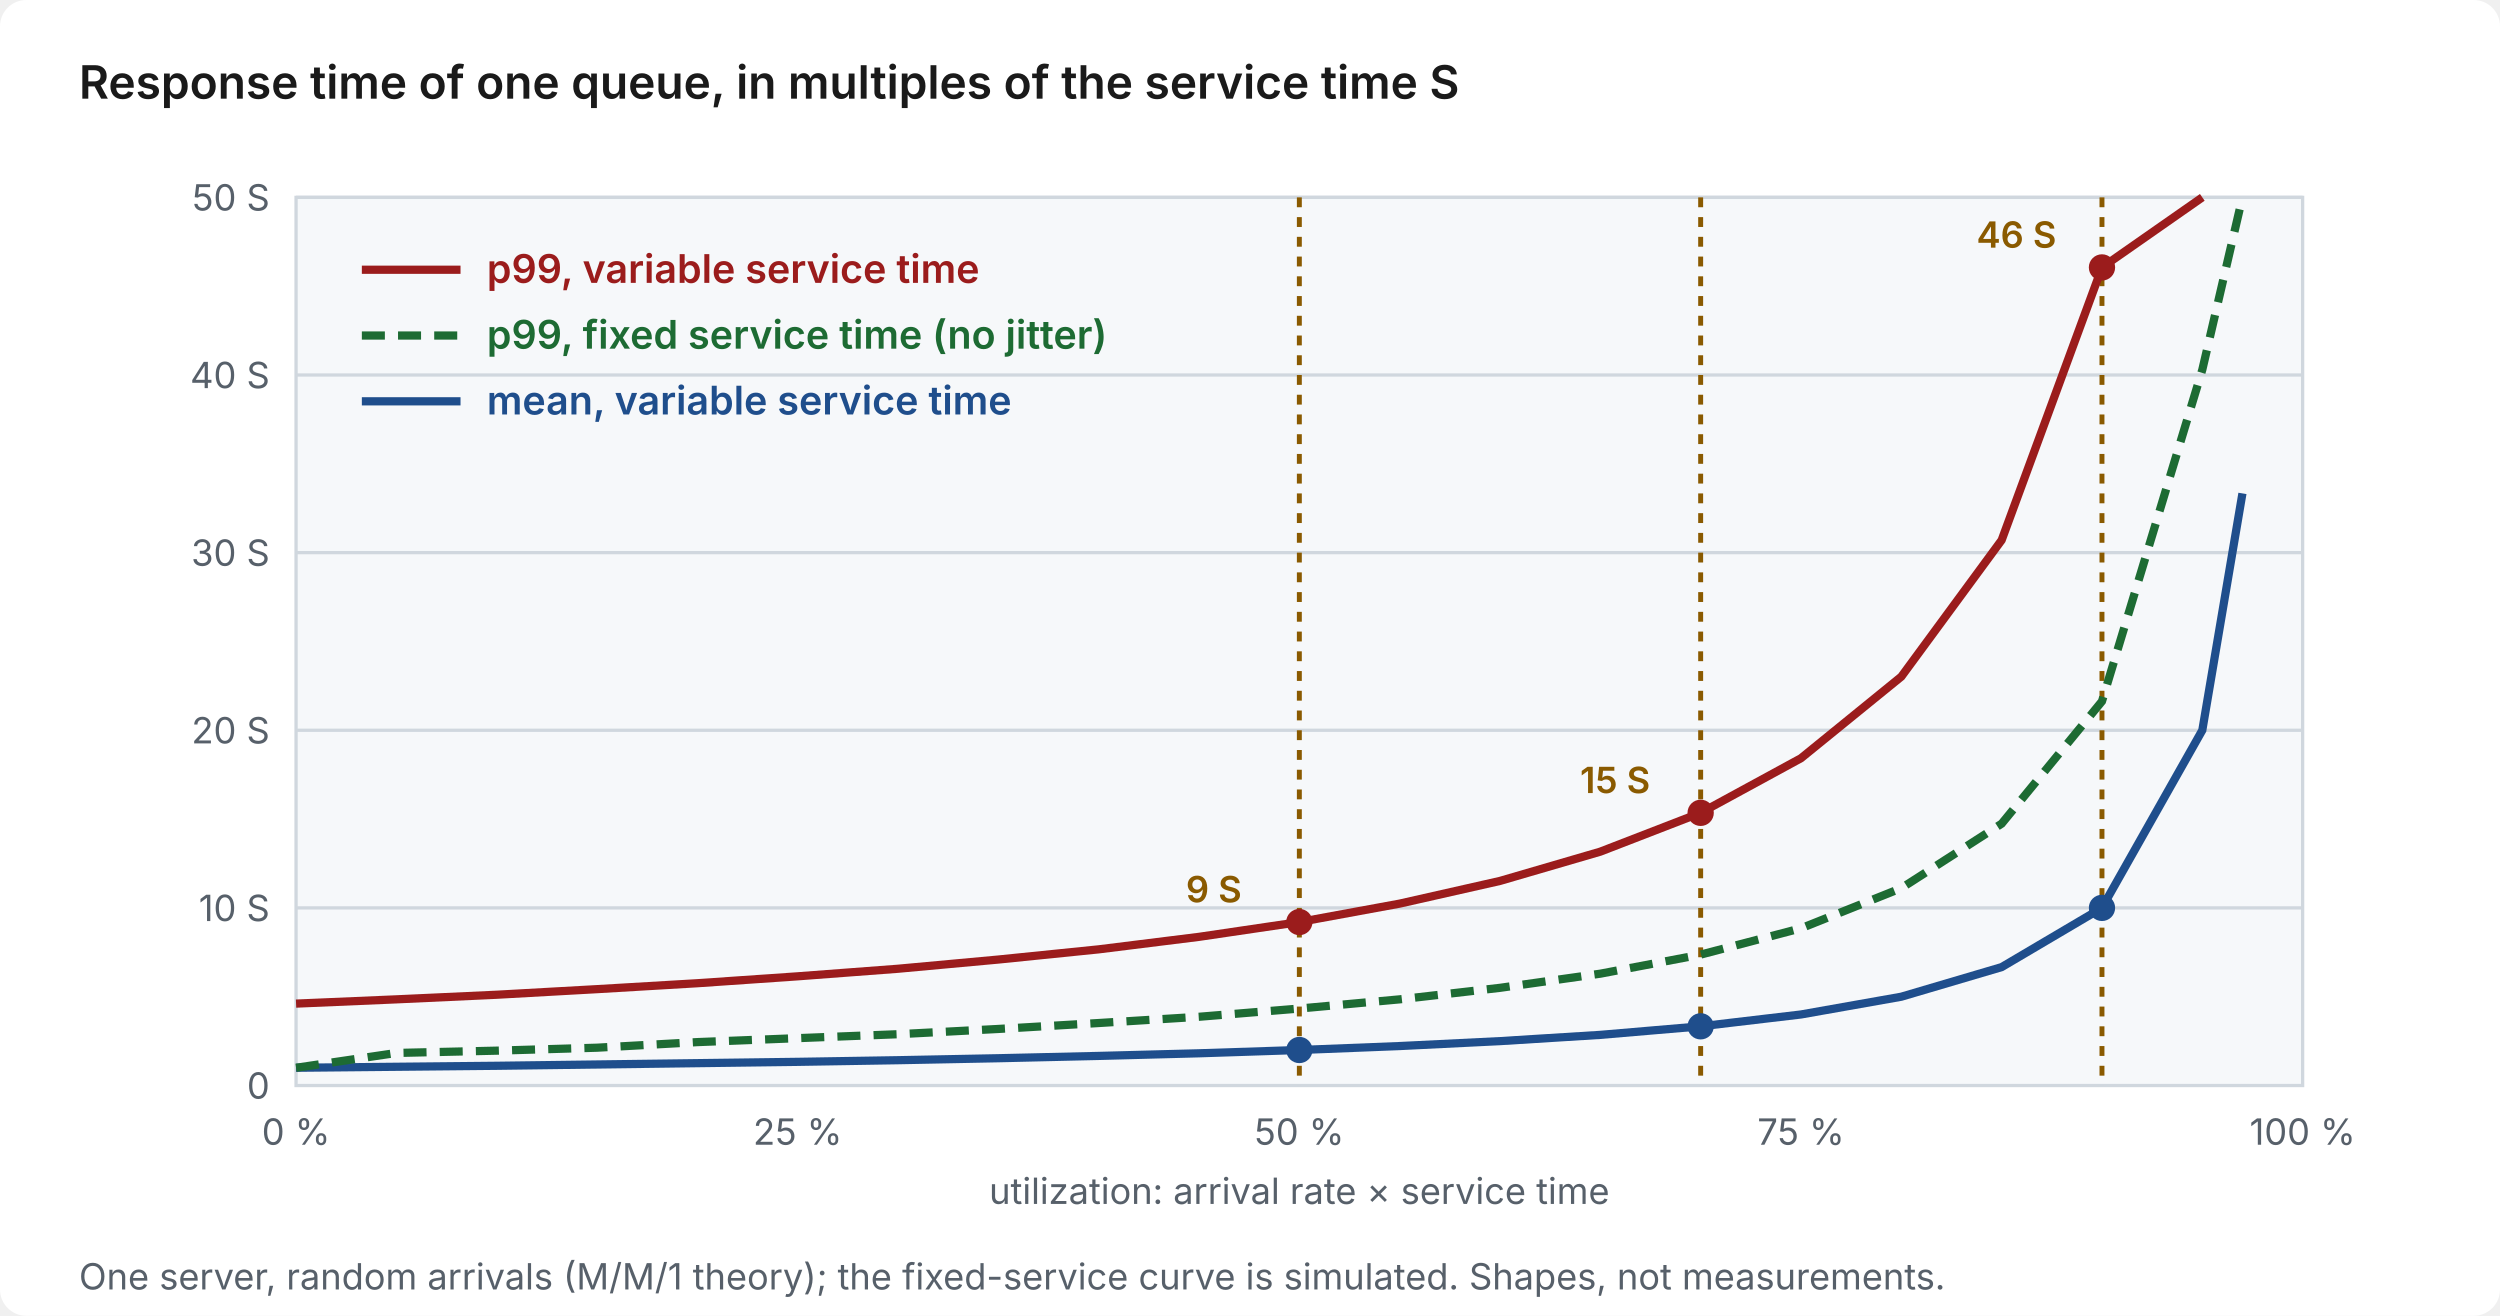
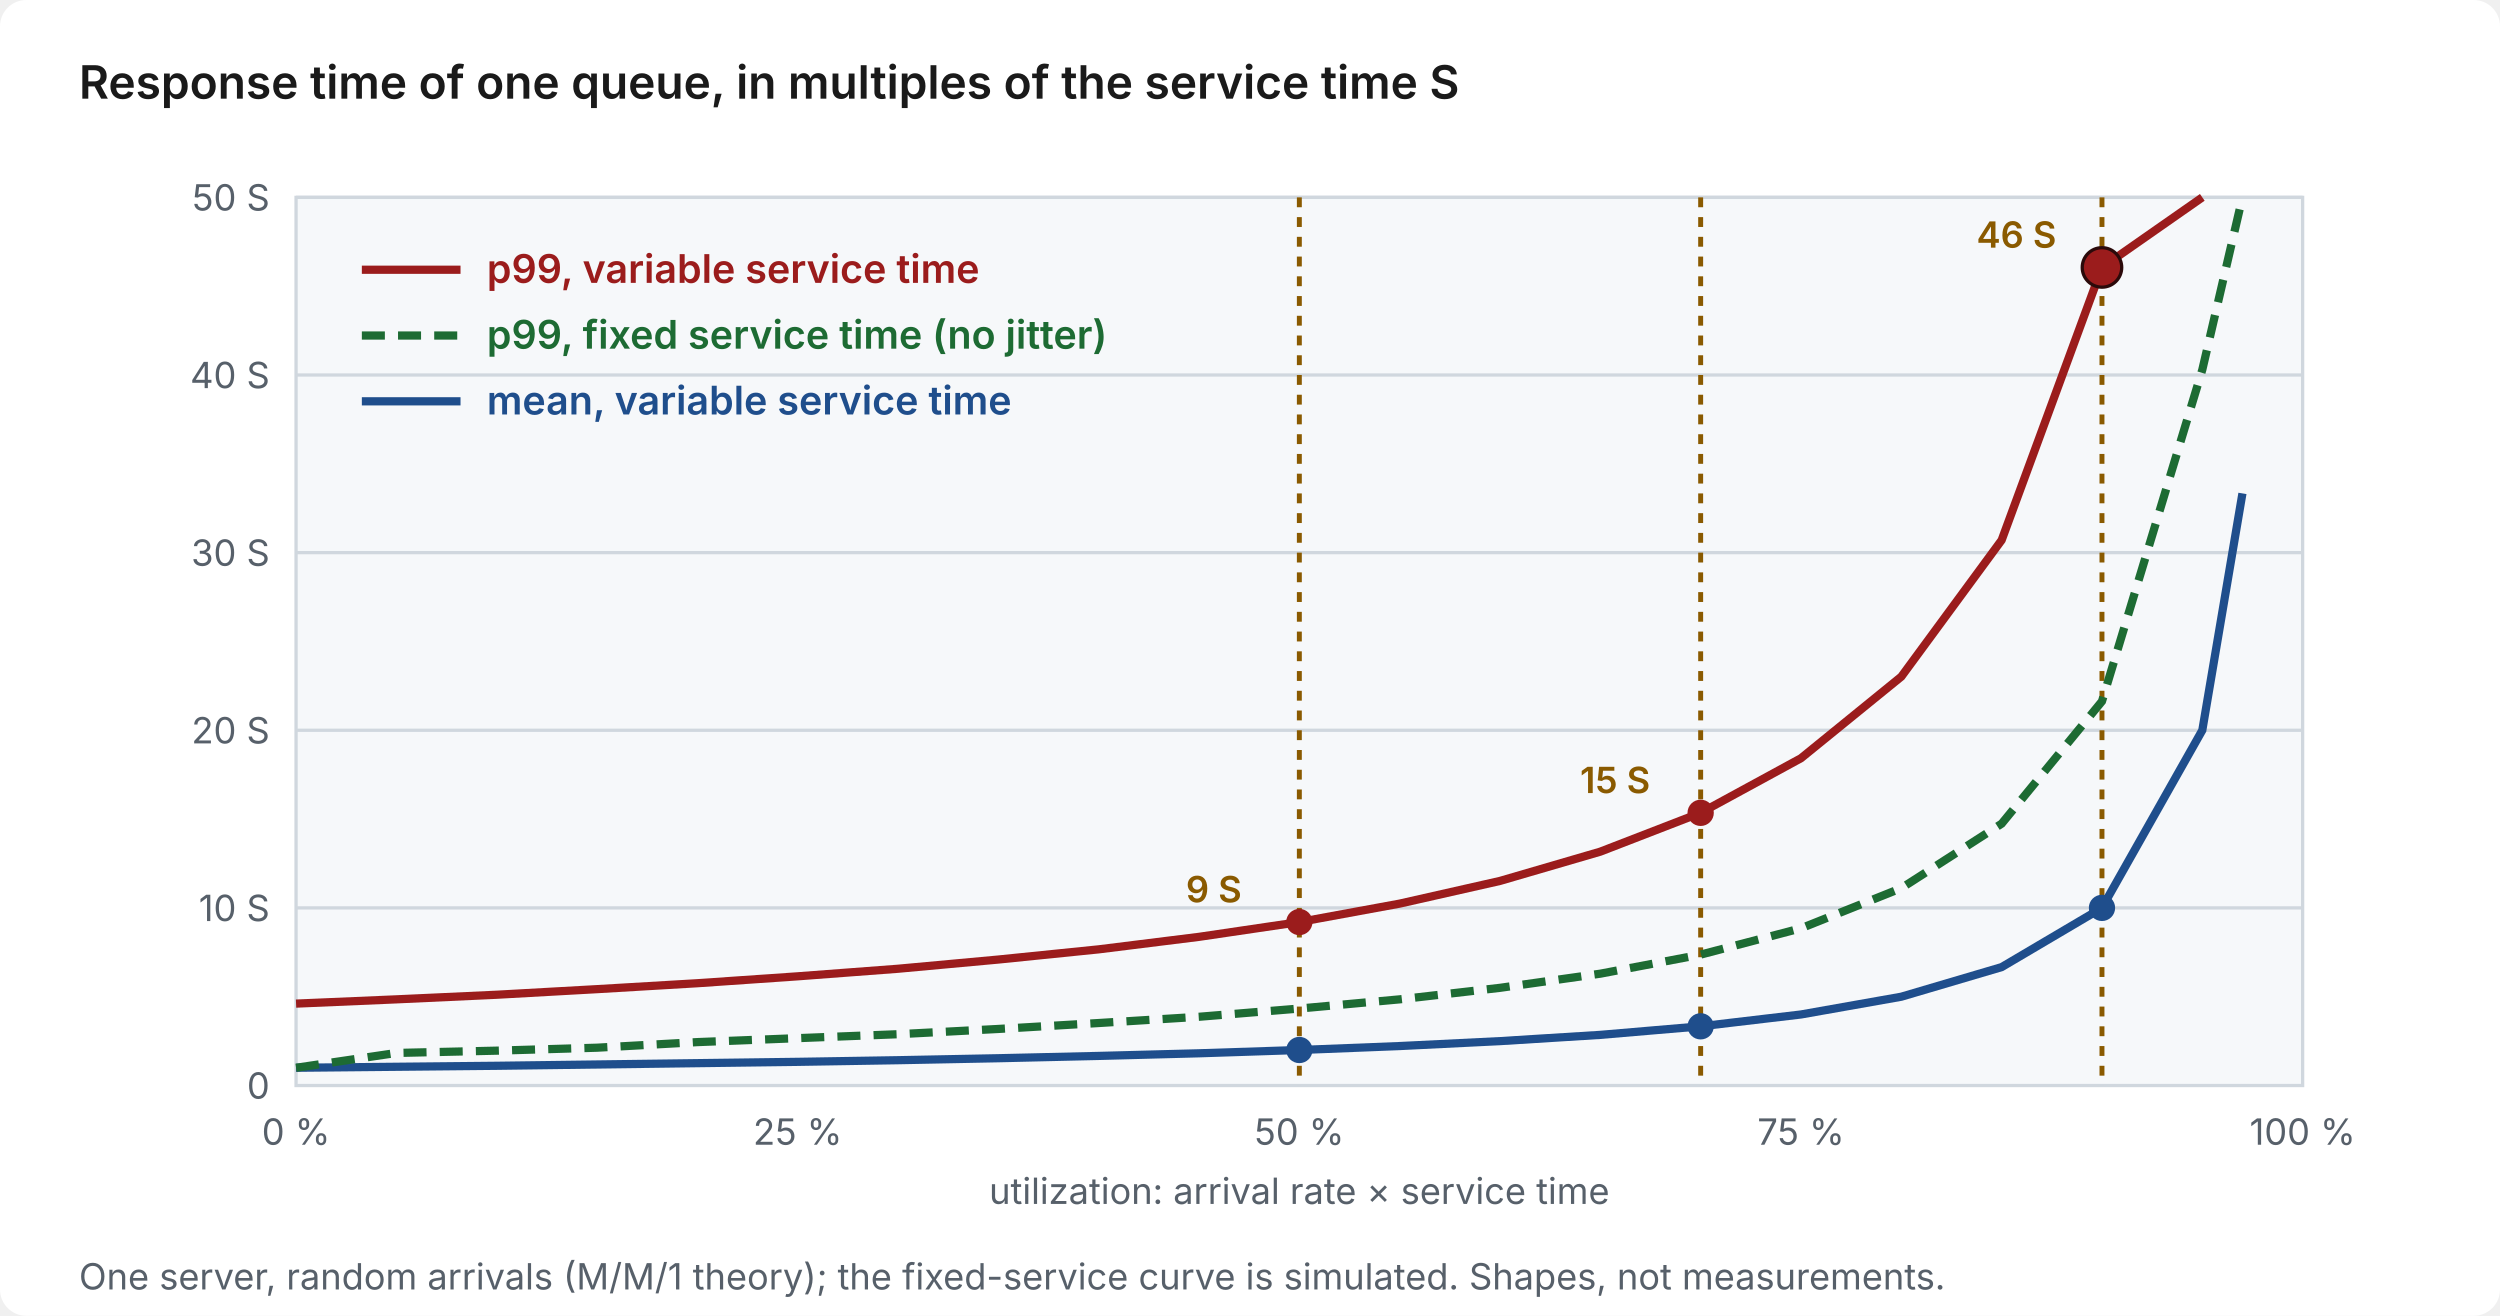
<svg xmlns="http://www.w3.org/2000/svg" viewBox="0 0 760 400" width="760" height="400" role="img" aria-labelledby="t d">
  <style>
  .bg { fill: #ffffff; }
  .plot { fill: #f6f8fa; stroke: #d0d7de; }
  .grid { stroke: #d0d7de; stroke-width: 1; }
  .axis { font: 11px system-ui, -apple-system, "Segoe UI", sans-serif; fill: #57606a; }
  .cap { font: 600 14px system-ui, -apple-system, "Segoe UI", sans-serif; fill: #1a1a1a; }
  .lbl { font: 600 12px system-ui, -apple-system, "Segoe UI", sans-serif; }
  .mean { fill: none; stroke: #1f4e8c; stroke-width: 2.5; }
  .p99 { fill: none; stroke: #9b1c1c; stroke-width: 2.5; }
  .det { fill: none; stroke: #1d6b33; stroke-width: 2.5; stroke-dasharray: 7 4; }
  .mark { stroke: #8a5a00; stroke-width: 1.5; stroke-dasharray: 3 3; }
  .mtxt { font: 600 11px system-ui, -apple-system, "Segoe UI", sans-serif; fill: #8a5a00; text-anchor: middle; }
+   .tk1 { fill: #9b1c1c; stroke: #2b0a0a; stroke-width: 1; transform: translate(639px, 81.3px); animation: tk1 9s linear infinite; }
+   @keyframes tk1 { 0% { transform: translate(90px, 305.1px); } 5% { transform: translate(90px, 305.1px); } 8.78% { transform: translate(120.5px, 303.8px); } 12.55% { transform: translate(151px, 302.4px); } 16.33% { transform: translate(181.5px, 300.7px); } 20.11% { transform: translate(212px, 298.9px); } 23.89% { transform: translate(242.5px, 296.8px); } 27.67% { transform: translate(273px, 294.5px); } 31.46% { transform: translate(303.5px, 291.7px); } 35.25% { transform: translate(334px, 288.6px); } 39.06% { transform: translate(364.5px, 284.8px); } 42.87% { transform: translate(395px, 280.3px); } 46.7% { transform: translate(425.5px, 274.7px); } 50.57% { transform: translate(456px, 267.8px); } 54.5% { transform: translate(486.5px, 258.9px); } 58.55% { transform: translate(517px, 247.1px); } 62.84% { transform: translate(547.5px, 230.5px); } 67.7% { transform: translate(578px, 205.7px); } 74.07% { transform: translate(608.5px, 164.2px); } 85% { transform: translate(639px, 81.3px); } 100% { transform: translate(639px, 81.3px); } }
+   .ap2 { animation: ap2 9s linear infinite; }
+   @keyframes ap2 { 0%, 42.77% { opacity: 0; } 42.87%, 100% { opacity: 1; } }
+   .ap3 { animation: ap3 9s linear infinite; }
+   @keyframes ap3 { 0%, 58.45% { opacity: 0; } 58.55%, 100% { opacity: 1; } }
+   .ap4 { animation: ap4 9s linear infinite; }
+   @keyframes ap4 { 0%, 84.9% { opacity: 0; } 85%, 100% { opacity: 1; } }
  @media (prefers-color-scheme: dark) {
    svg &gt; * { filter: invert(0.88) hue-rotate(180deg); }
+   }
+   @media (prefers-reduced-motion: reduce) {
+     .tk1, .ap2, .ap3, .ap4 { animation: none; }
  }
</style>
  <rect class="bg" x="0" y="0" width="760" height="400" rx="8" />
  <text class="cap" x="24" y="30">Response time of one queue, in multiples of the service time S</text>
  <rect class="plot" x="90" y="60" width="610" height="270" />
  <line class="grid" x1="90" y1="276.0" x2="700" y2="276.0" />
  <text class="axis" x="82" y="280.0" text-anchor="end">10 S</text>
  <line class="grid" x1="90" y1="222.0" x2="700" y2="222.0" />
  <text class="axis" x="82" y="226.0" text-anchor="end">20 S</text>
  <line class="grid" x1="90" y1="168.0" x2="700" y2="168.0" />
  <text class="axis" x="82" y="172.0" text-anchor="end">30 S</text>
  <line class="grid" x1="90" y1="114.0" x2="700" y2="114.0" />
  <text class="axis" x="82" y="118.0" text-anchor="end">40 S</text>
  <line class="grid" x1="90" y1="60.0" x2="700" y2="60.0" />
  <text class="axis" x="82" y="64.0" text-anchor="end">50 S</text>
  <text class="axis" x="82" y="334" text-anchor="end">0</text>
  <text class="axis" x="90.0" y="348" text-anchor="middle">0 %</text>
  <text class="axis" x="242.5" y="348" text-anchor="middle">25 %</text>
  <text class="axis" x="395.0" y="348" text-anchor="middle">50 %</text>
  <text class="axis" x="547.5" y="348" text-anchor="middle">75 %</text>
  <text class="axis" x="700.0" y="348" text-anchor="middle">100 %</text>
  <text class="axis" x="395" y="366" text-anchor="middle">utilization: arrival rate × service time</text>
  <line class="mark" x1="395.0" y1="60" x2="395.0" y2="330" />
  <line class="mark" x1="517.0" y1="60" x2="517.0" y2="330" />
  <line class="mark" x1="639.0" y1="60" x2="639.0" y2="330" />
  <polyline class="mean" points="90.0,324.6 120.5,324.3 151.0,324.0 181.5,323.6 212.0,323.2 242.5,322.8 273.0,322.3 303.5,321.7 334.0,321.0 364.5,320.2 395.0,319.2 425.5,318.0 456.0,316.5 486.5,314.6 517.0,312.0 547.5,308.4 578.0,303.0 608.5,294.0 639.0,276.0 669.5,222.0 681.7,150.0" />
  <polyline class="p99" points="90.0,305.1 120.5,303.8 151.0,302.4 181.5,300.7 212.0,298.9 242.5,296.8 273.0,294.5 303.5,291.7 334.0,288.6 364.5,284.8 395.0,280.3 425.5,274.7 456.0,267.8 486.5,258.9 517.0,247.1 547.5,230.5 578.0,205.7 608.5,164.2 639.0,81.3 669.5,60.0" />
  <polyline class="det" points="90.0,324.6 120.5,320.1 151.0,319.4 181.5,318.5 212.0,316.8 242.5,315.6 273.0,314.4 303.5,312.8 334.0,311.0 364.5,309.1 395.0,306.6 425.5,303.8 456.0,300.3 486.5,296.0 517.0,290.2 547.5,282.2 578.0,270.0 608.5,250.4 639.0,213.2 669.5,112.4 681.7,60.0" />
  <circle cx="395.0" cy="319.2" r="4" fill="#1f4e8c" />
  <circle cx="395.0" cy="280.3" r="4" fill="#9b1c1c" />
-   <text class="mtxt" x="369.0" y="274.3">9 S</text>
+   <text class="mtxt ap2" x="369.0" y="274.3">9 S</text>
  <circle cx="517.0" cy="312.0" r="4" fill="#1f4e8c" />
  <circle cx="517.0" cy="247.1" r="4" fill="#9b1c1c" />
-   <text class="mtxt" x="491.0" y="241.1">15 S</text>
+   <text class="mtxt ap3" x="491.0" y="241.1">15 S</text>
  <circle cx="639.0" cy="276.0" r="4" fill="#1f4e8c" />
  <circle cx="639.0" cy="81.3" r="4" fill="#9b1c1c" />
-   <text class="mtxt" x="613.0" y="75.3">46 S</text>
+   <text class="mtxt ap4" x="613.0" y="75.3">46 S</text>
  <line class="p99" x1="110" y1="82" x2="140" y2="82" />
  <text class="lbl" x="148" y="86" fill="#9b1c1c">p99, variable service time</text>
  <line class="det" x1="110" y1="102" x2="140" y2="102" />
  <text class="lbl" x="148" y="106" fill="#1d6b33">p99, fixed service time (no jitter)</text>
  <line class="mean" x1="110" y1="122" x2="140" y2="122" />
  <text class="lbl" x="148" y="126" fill="#1f4e8c">mean, variable service time</text>
  <text class="axis" x="24" y="392">One server, random arrivals (M/M/1 theory); the fixed-service curve is simulated. Shapes, not measurements.</text>
+   <circle class="tk1" cx="0" cy="0" r="6" />
</svg>
